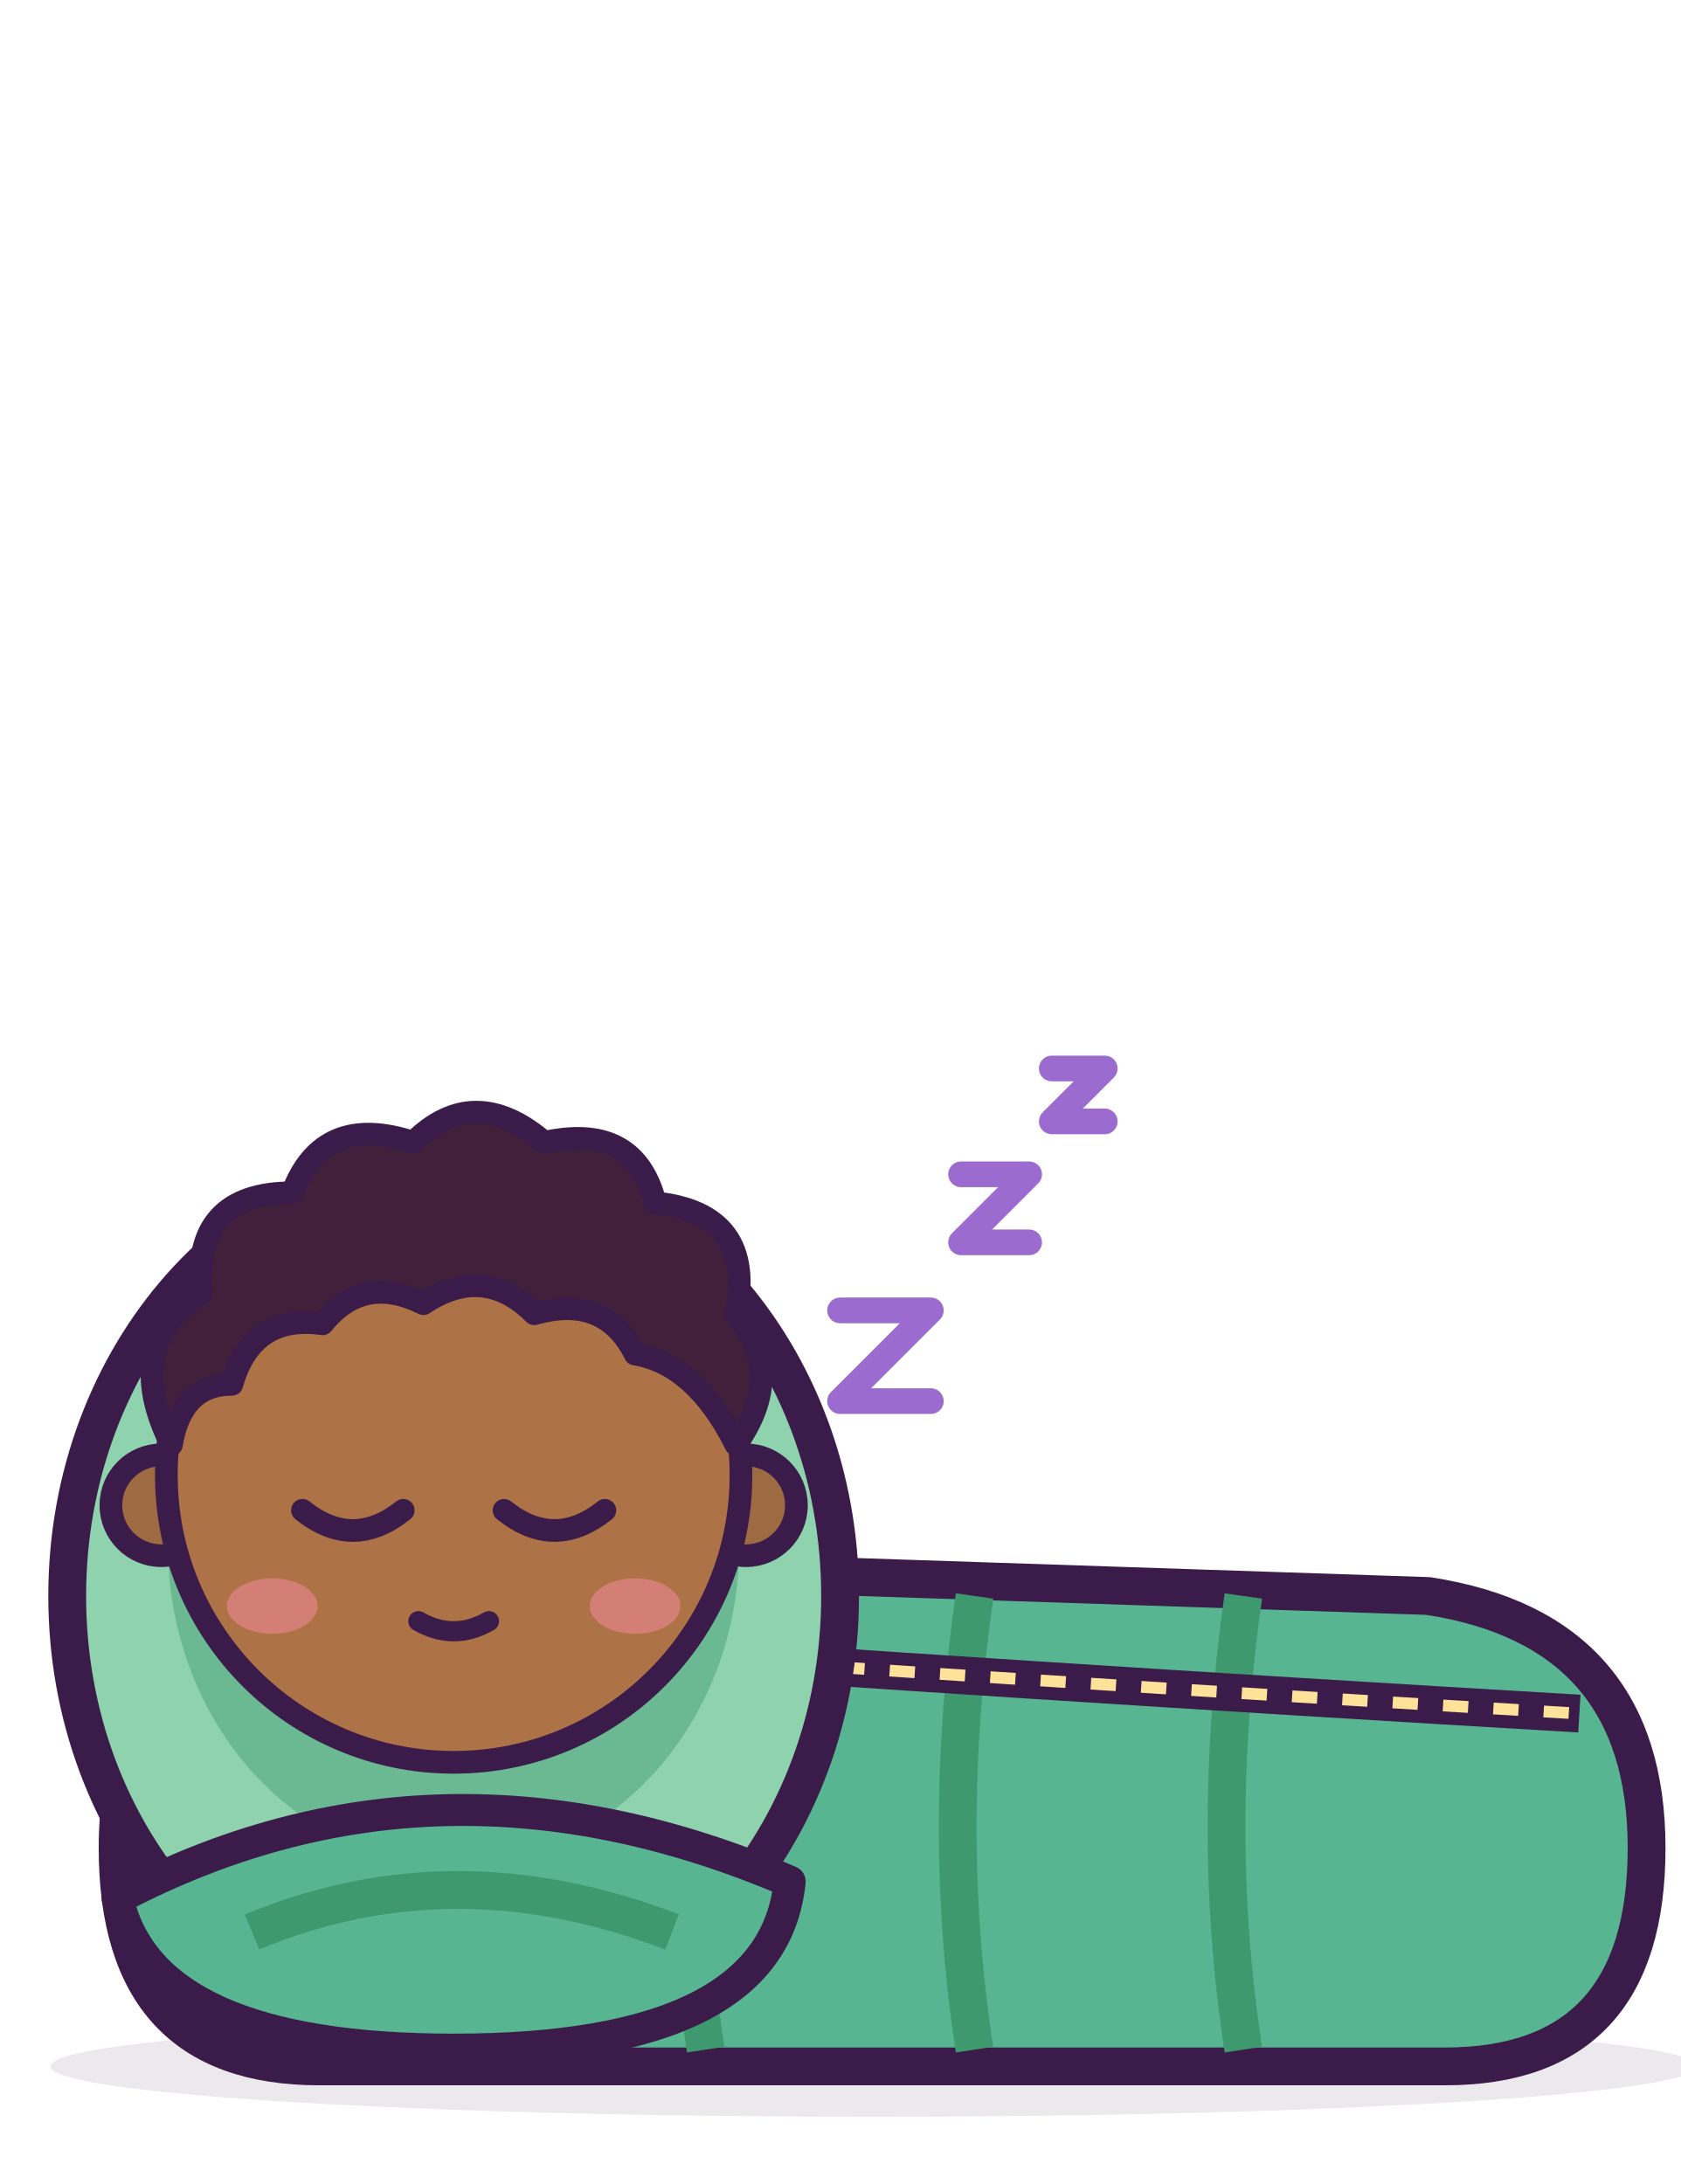
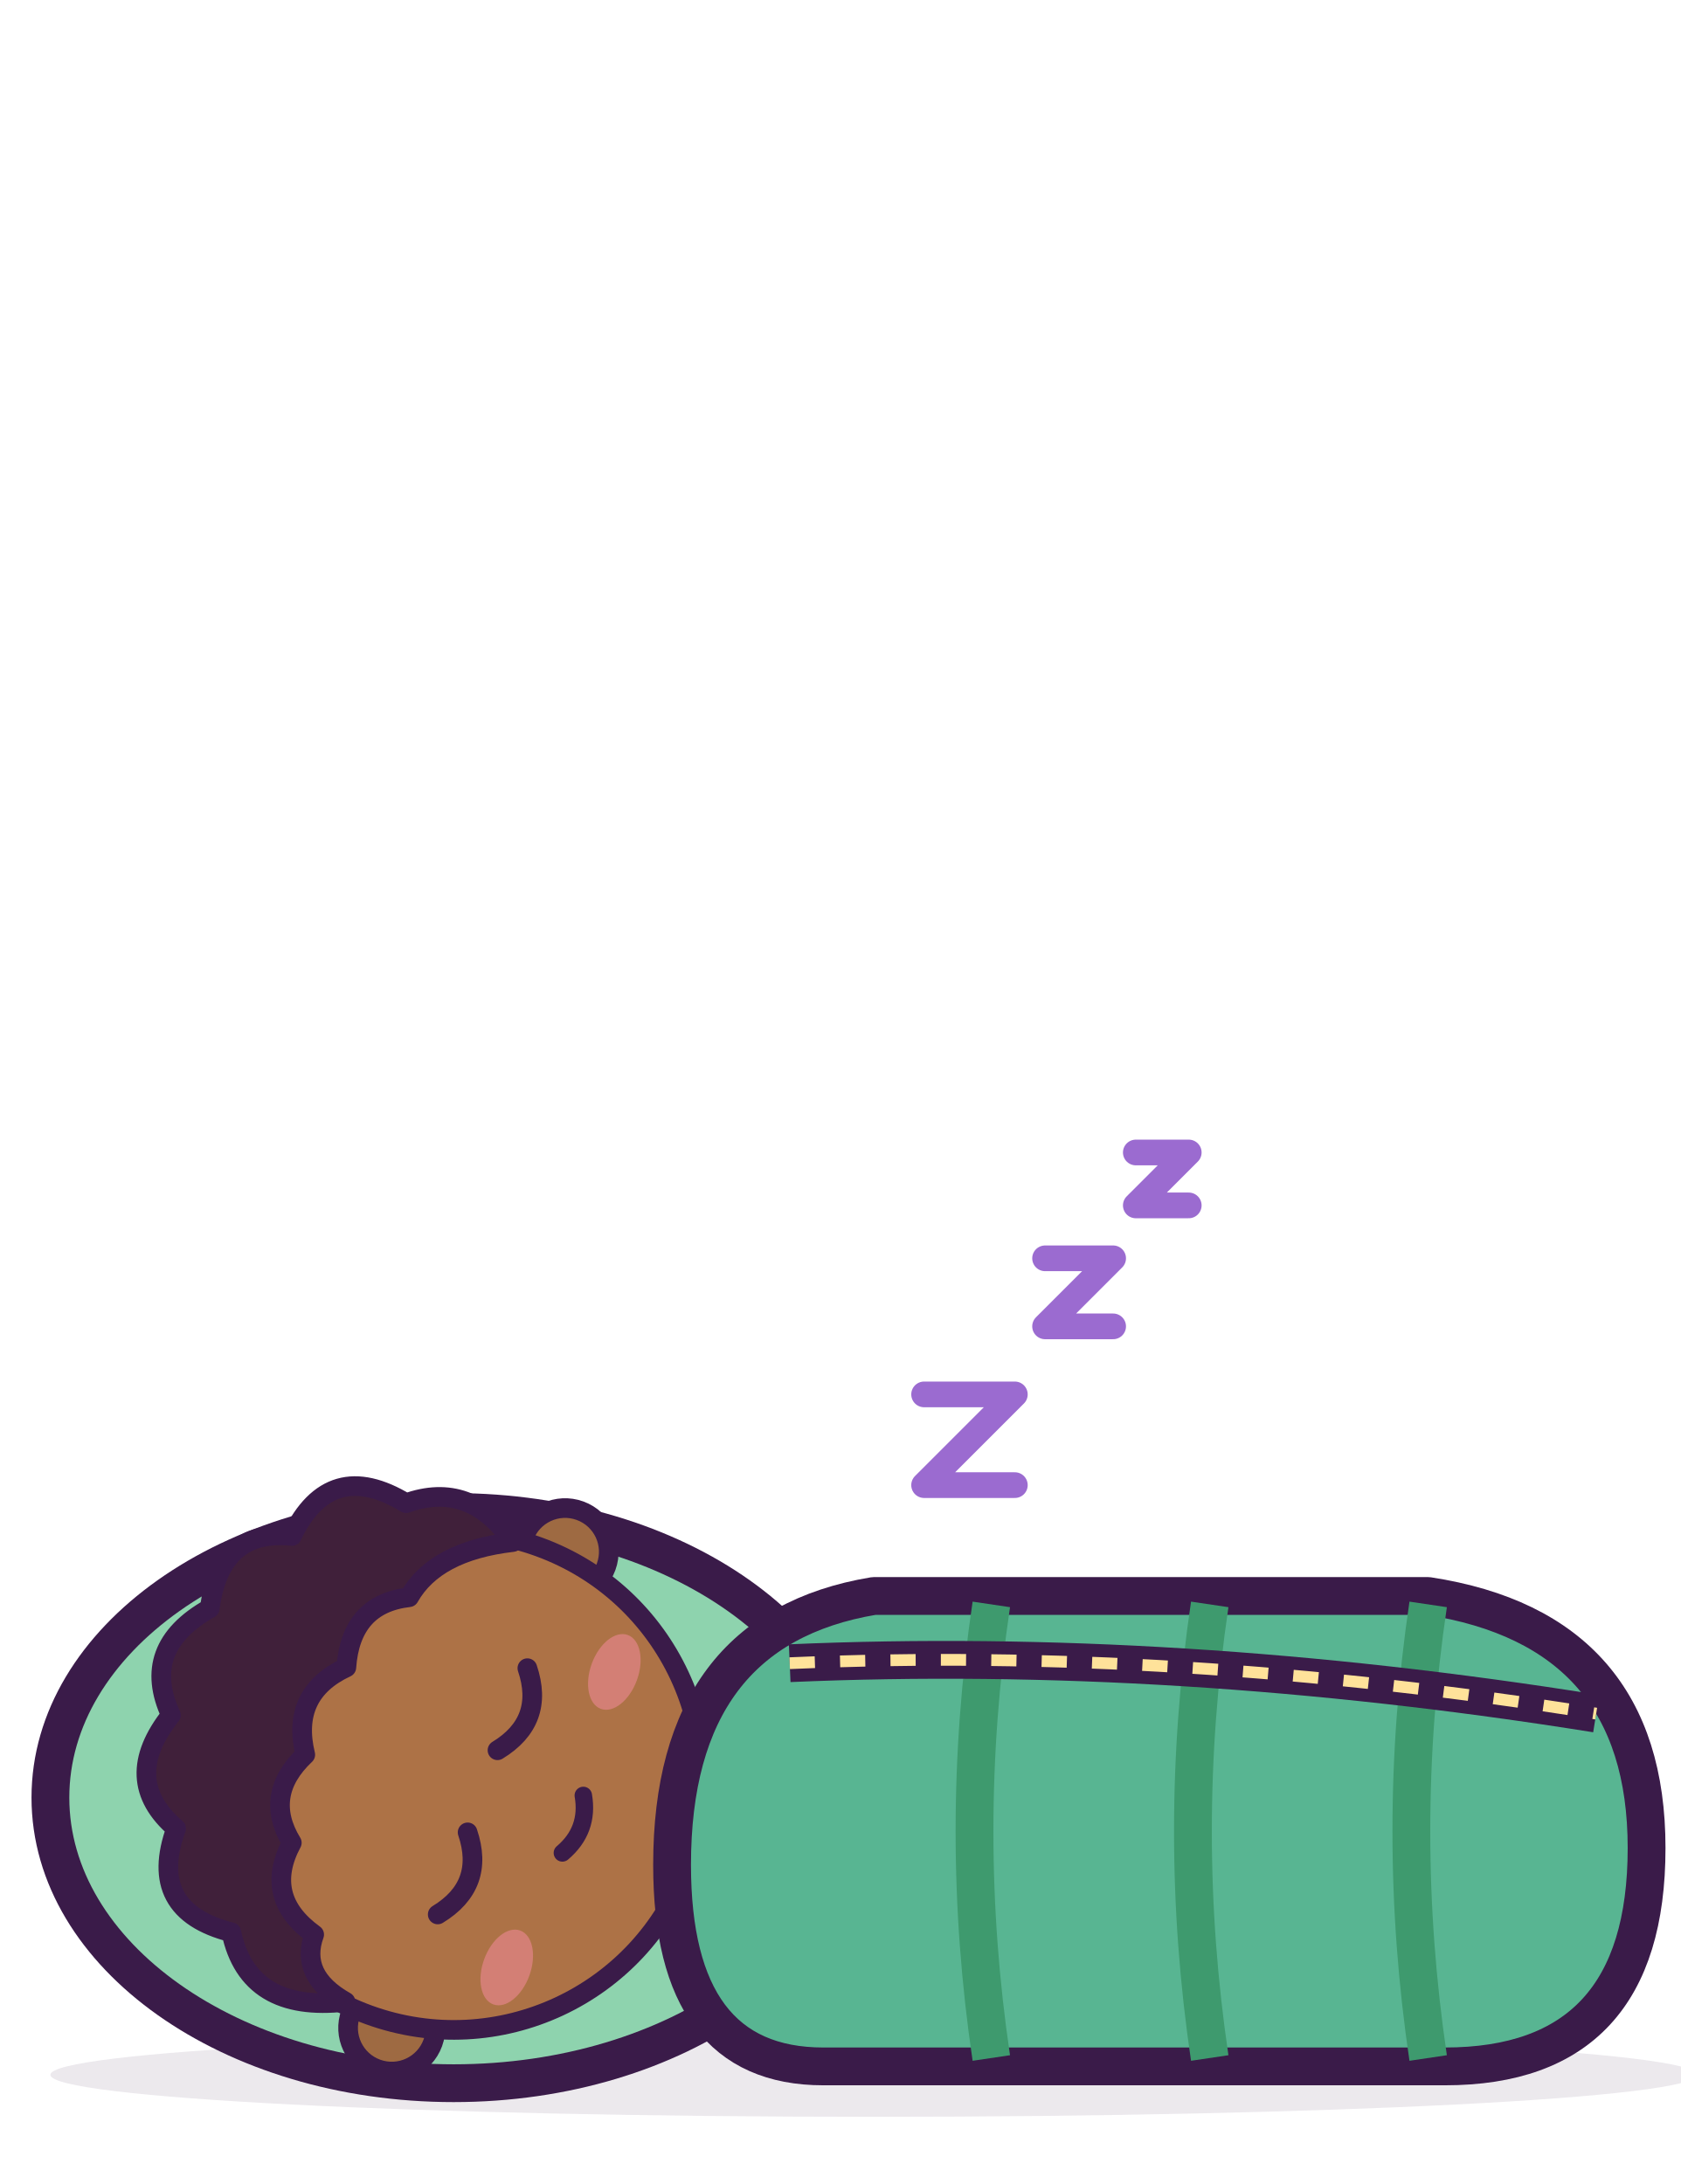
<svg xmlns="http://www.w3.org/2000/svg" viewBox="0 0 200 260" overflow="visible">
-   <ellipse cx="104" cy="246" rx="98" ry="6" fill="#3A1B49" opacity=".1" />
-   <path d="M38 246 Q14 246 14 220 Q14 190 50 186 L170 190 Q196 194 196 220 Q196 246 172 246Z" fill="#58B592" stroke="#3A1B49" stroke-width="4.5" stroke-linejoin="round" stroke-linecap="round" />
-   <path d="M84 190 Q80 218 84 244" fill="none" stroke="#3E9A6E" stroke-width="4.5" />
-   <path d="M116 190 Q112 218 116 244" fill="none" stroke="#3E9A6E" stroke-width="4.5" />
-   <path d="M148 190 Q144 218 148 244" fill="none" stroke="#3E9A6E" stroke-width="4.5" />
-   <path d="M64 196 Q120 200 188 204" fill="none" stroke="#3A1B49" stroke-width="4.5" />
-   <path d="M64 196 Q120 200 188 204" fill="none" stroke="#FFE29A" stroke-width="1.4" stroke-dasharray="3 3" />
-   <ellipse cx="54" cy="190" rx="46" ry="52" fill="#8ED3AE" stroke="#3A1B49" stroke-width="4.5" stroke-linejoin="round" stroke-linecap="round" />
-   <ellipse cx="54" cy="184" rx="34" ry="38" fill="#3E9A6E" opacity=".45" />
-   <g transform="translate(-6 118) scale(.6)">
+   <ellipse cx="104" cy="247" rx="98" ry="5" fill="#3A1B49" opacity=".1" />
+   <ellipse cx="54" cy="214" rx="48" ry="34" fill="#8ED3AE" stroke="#3A1B49" stroke-width="4.5" stroke-linejoin="round" stroke-linecap="round" />
+   <g transform="rotate(-70 54 212) translate(2 162.1) scale(.52)">
    <circle cx="42" cy="102" r="10" fill="#9E6A42" stroke="#3A1B49" stroke-width="4.5" />
    <circle cx="158" cy="102" r="10" fill="#9E6A42" stroke="#3A1B49" stroke-width="4.5" />
    <circle cx="100" cy="96" r="57" fill="#AD7246" stroke="#3A1B49" stroke-width="4.5" />
    <path d="M44 90 Q34 70 50 60 Q48 40 68 40 Q74 24 92 30 Q104 18 118 30 Q136 26 140 42 Q160 44 156 64 Q166 76 156 90 Q148 74 136 72 Q130 60 116 64 Q106 54 94 62 Q82 56 74 66 Q60 64 56 78 Q46 78 44 90Z" fill="#40203A" stroke="#3A1B49" stroke-width="4.5" stroke-linejoin="round" />
    <path d="M70 103 q10 8 20 0 M110 103 q10 8 20 0" stroke="#3A1B49" stroke-width="4.5" fill="none" stroke-linecap="round" />
    <ellipse cx="64" cy="122" rx="9" ry="5.5" fill="#F28A9A" opacity="0.55" />
    <ellipse cx="136" cy="122" rx="9" ry="5.5" fill="#F28A9A" opacity="0.55" />
    <path d="M93 125 Q100 129 107 125" stroke="#3A1B49" stroke-width="4" fill="none" stroke-linecap="round" />
  </g>
-   <path d="M14 226 Q52 206 94 224 Q92 244 54 244 Q18 244 14 226Z" fill="#58B592" stroke="#3A1B49" stroke-width="3.8" stroke-linejoin="round" stroke-linecap="round" />
-   <path d="M30 230 Q54 220 80 230" fill="none" stroke="#3E9A6E" stroke-width="4.5" />
-   <path d="M100 156 h10.8 l-10.8 10.8 h10.8" fill="none" stroke="#9B6BD0" stroke-width="3.06" stroke-linecap="round" stroke-linejoin="round" />
-   <path d="M114.4 139.8 h8.1 l-8.1 8.1 h8.1" fill="none" stroke="#9B6BD0" stroke-width="3.06" stroke-linecap="round" stroke-linejoin="round" />
-   <path d="M125.2 127.2 h6.3 l-6.3 6.3 h6.3" fill="none" stroke="#9B6BD0" stroke-width="3.06" stroke-linecap="round" stroke-linejoin="round" />
+   <path d="M98 246 Q80 246 80 222 Q80 194 104 190 L170 190 Q196 194 196 220 Q196 246 172 246Z" fill="#58B592" stroke="#3A1B49" stroke-width="4.5" stroke-linejoin="round" stroke-linecap="round" />
+   <path d="M118 191 Q114 218 118 245" fill="none" stroke="#3E9A6E" stroke-width="4.5" />
+   <path d="M144 191 Q140 218 144 245" fill="none" stroke="#3E9A6E" stroke-width="4.5" />
+   <path d="M170 191 Q166 218 170 245" fill="none" stroke="#3E9A6E" stroke-width="4.5" />
+   <path d="M94 198 Q140 196 190 204" fill="none" stroke="#3A1B49" stroke-width="4.5" />
+   <path d="M94 198 Q140 196 190 204" fill="none" stroke="#FFE29A" stroke-width="1.4" stroke-dasharray="3 3" />
+   <path d="M110 166 h10.8 l-10.8 10.8 h10.8" fill="none" stroke="#9B6BD0" stroke-width="3.06" stroke-linecap="round" stroke-linejoin="round" />
+   <path d="M124.4 149.8 h8.1 l-8.1 8.1 h8.1" fill="none" stroke="#9B6BD0" stroke-width="3.06" stroke-linecap="round" stroke-linejoin="round" />
+   <path d="M135.2 137.2 h6.3 l-6.3 6.3 h6.3" fill="none" stroke="#9B6BD0" stroke-width="3.06" stroke-linecap="round" stroke-linejoin="round" />
</svg>
